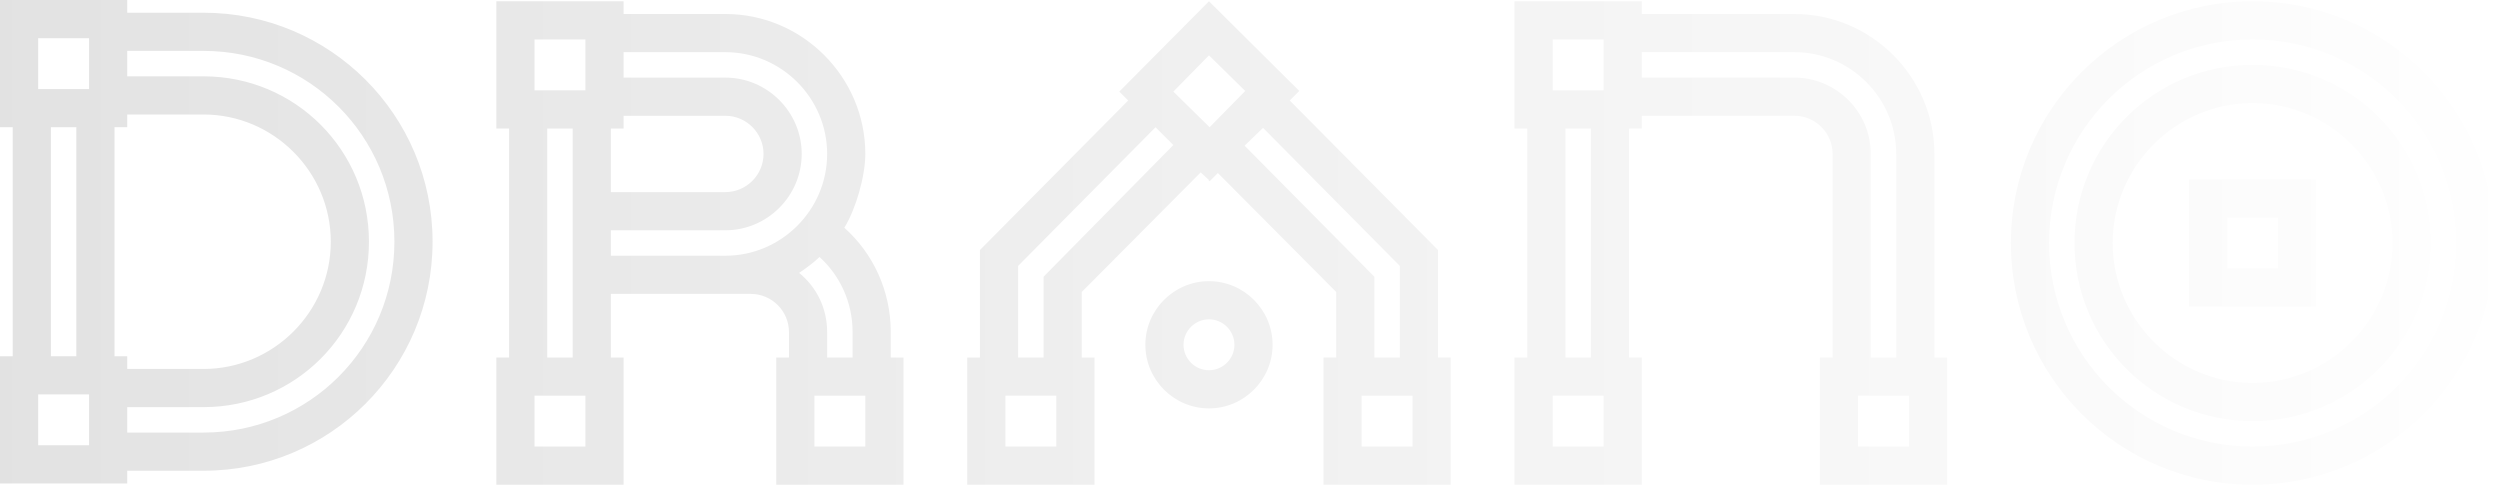
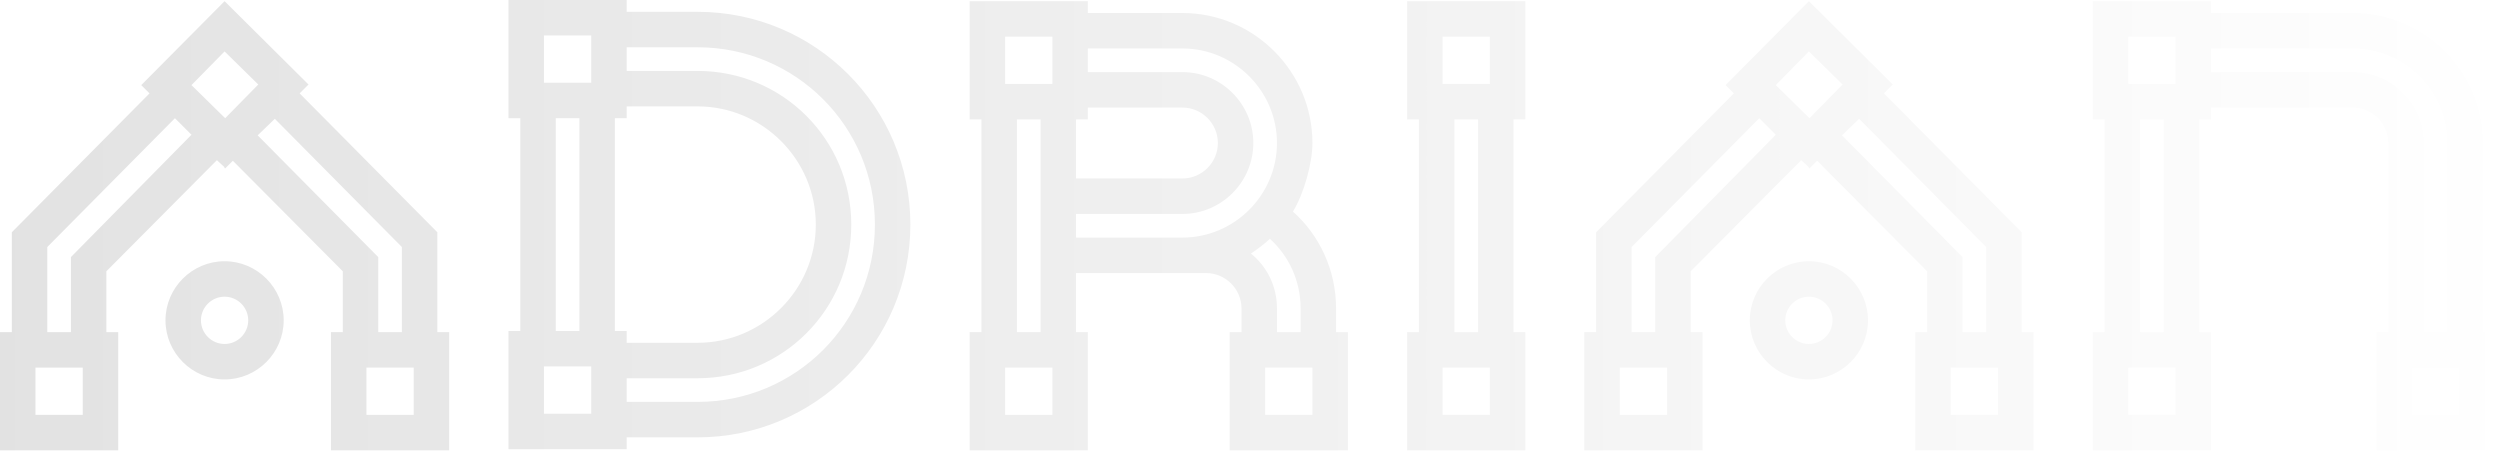
- <svg xmlns="http://www.w3.org/2000/svg" width="393" height="77" viewBox="0 0 393 77" fill="none">
-   <path d="M7.45058e-08 -5.126e-05H20V2H32C51.9 2 68 18.1 68 38C68 57.9 51.9 74 32 74H20V76H7.45058e-08V56H2V20H7.45058e-08V-5.126e-05ZM6 6V14H14V6H6ZM20 8V12H32C46.4 12 58 23.6 58 38C58 52.4 46.4 64 32 64H20V68H32C48.6 68 62 54.6 62 38C62 21.4 48.6 8 32 8H20ZM20 18V20H18V56H20V58H32C43 58 52 49 52 38C52 27 43 18 32 18H20ZM8 20V56H12V20H8ZM6 62V70H14V62H6ZM78.027 0.2H98.027V2.2H114.027C126.127 2.2 136.027 12.1 136.027 24.2C136.027 27.7 134.527 32.9 132.727 35.8C137.227 39.8 140.027 45.7 140.027 52.2V56.2H142.027V76.2H122.027V56.2H124.027V52.2C124.027 48.9 121.327 46.2 118.027 46.2H96.027V56.2H98.027V76.2H78.027V56.2H80.027V20.2H78.027V0.2ZM84.027 6.2V14.2H92.027V6.2H84.027ZM98.027 8.2V12.2H114.027C120.627 12.2 126.027 17.6 126.027 24.2C126.027 30.8 120.627 36.2 114.027 36.2H96.027V40.2H114.027C122.827 40.2 130.027 33 130.027 24.2C130.027 15.4 122.827 8.2 114.027 8.2H98.027ZM98.027 18.2V20.2H96.027V30.2H114.027C117.327 30.2 120.027 27.5 120.027 24.2C120.027 20.9 117.327 18.2 114.027 18.2H98.027ZM86.027 20.2V56.2H90.027V20.2H86.027ZM128.827 40.4C128.027 41.2 126.527 42.3 125.627 42.9C128.327 45.1 130.027 48.4 130.027 52.2V56.2H134.027V52.2C134.027 47.5 132.027 43.3 128.827 40.4ZM84.027 62.2V70.2H92.027V62.2H84.027ZM128.027 62.2V70.2H136.027V62.2H128.027ZM190.051 0.2L204.251 14.3L202.751 15.8L226.051 39.3V56.2H228.051V76.2H208.051V56.2H210.051V45.9L191.451 27.2L190.151 28.5L190.051 28.4L189.951 28.5L190.051 28.3L188.751 27.1L170.051 45.9V56.2H172.051V76.2H152.051V56.2H154.051V39.3L177.351 15.8L175.951 14.4L190.051 0.2ZM190.051 8.7L184.451 14.4L190.151 20L195.751 14.3L190.051 8.7ZM181.651 20L160.051 41.8V56.2H164.051V43.5L184.451 22.8L181.651 20ZM198.551 20.1L195.651 22.9L216.051 43.5V56.2H220.051V41.8L198.551 20.1ZM190.051 44.2C195.551 44.2 200.051 48.7 200.051 54.2C200.051 59.7 195.551 64.2 190.051 64.2C184.551 64.2 180.051 59.7 180.051 54.2C180.051 48.7 184.551 44.2 190.051 44.2ZM190.051 50.2C187.851 50.2 186.051 52 186.051 54.2C186.051 56.4 187.851 58.2 190.051 58.2C192.251 58.2 194.051 56.4 194.051 54.2C194.051 52 192.251 50.2 190.051 50.2ZM158.051 62.2V70.2H166.051V62.2H158.051ZM214.051 62.2V70.2H222.051V62.2H214.051ZM238.086 0.2H258.086V2.2H282.086C294.186 2.2 304.086 12.1 304.086 24.2V56.2H306.086V76.2H286.086V56.2H288.086V24.2C288.086 20.9 285.386 18.2 282.086 18.2H258.086V20.2H256.086V56.2H258.086V76.2H238.086V56.2H240.086V20.2H238.086V0.2ZM244.086 6.2V14.2H252.086V6.2H244.086ZM258.086 8.2V12.2H282.086C288.686 12.2 294.086 17.6 294.086 24.2V56.2H298.086V24.2C298.086 15.4 290.886 8.2 282.086 8.2H258.086ZM246.086 20.2V56.2H250.086V20.2H246.086ZM244.086 62.2V70.2H252.086V62.2H244.086ZM292.086 62.2V70.2H300.086V62.2H292.086ZM354.113 0.2C375.113 0.2 392.113 17.2 392.113 38.2C392.113 59.2 375.113 76.2 354.113 76.2C333.113 76.2 316.113 59.2 316.113 38.2C316.113 17.2 333.113 0.2 354.113 0.2ZM354.113 6.2C336.413 6.2 322.113 20.5 322.113 38.2C322.113 55.9 336.413 70.2 354.113 70.2C371.813 70.2 386.113 55.9 386.113 38.2C386.113 20.5 371.813 6.2 354.113 6.2ZM354.113 10.2C369.613 10.2 382.113 22.7 382.113 38.2C382.113 53.7 369.613 66.2 354.113 66.2C338.613 66.2 326.113 53.7 326.113 38.2C326.113 22.7 338.613 10.2 354.113 10.2ZM354.113 16.2C342.013 16.2 332.113 26.1 332.113 38.2C332.113 50.3 342.013 60.2 354.113 60.2C366.213 60.2 376.113 50.3 376.113 38.2C376.113 26.1 366.213 16.2 354.113 16.2ZM344.113 28.2H364.113V48.2H344.113V28.2ZM350.113 34.2V42.2H358.113V34.2H350.113Z" fill="url(#paint0_linear_7584_105)" />
+ <svg xmlns="http://www.w3.org/2000/svg" width="423" height="77" viewBox="0 0 423 77" fill="none">
+   <path d="M38 0.2L52.2 14.3L50.7 15.8L74 39.3V56.2H76V76.2H56V56.2H58V45.9L39.4 27.2L38.1 28.5L38 28.4L37.9 28.5L38 28.3L36.7 27.1L18 45.9V56.2H20V76.2H7.45058e-08V56.2H2V39.3L25.3 15.8L23.9 14.4L38 0.2ZM38 8.7L32.4 14.4L38.1 20L43.7 14.3L38 8.7ZM29.6 20L8 41.8V56.2H12V43.5L32.4 22.8L29.6 20ZM46.5 20.1L43.6 22.9L64 43.5V56.2H68V41.8L46.5 20.1ZM38 44.2C43.5 44.2 48 48.7 48 54.2C48 59.7 43.5 64.2 38 64.2C32.5 64.2 28 59.7 28 54.2C28 48.7 32.5 44.2 38 44.2ZM38 50.2C35.8 50.2 34 52 34 54.2C34 56.4 35.8 58.2 38 58.2C40.2 58.2 42 56.4 42 54.2C42 52 40.2 50.2 38 50.2ZM6 62.2V70.2H14V62.2H6ZM62 62.2V70.2H70V62.2H62ZM86.035 -5.126e-05H106.035V2H118.035C137.935 2 154.035 18.1 154.035 38C154.035 57.9 137.935 74 118.035 74H106.035V76H86.035V56H88.035V20H86.035V-5.126e-05ZM92.035 6V14H100.035V6H92.035ZM106.035 8V12H118.035C132.435 12 144.035 23.6 144.035 38C144.035 52.4 132.435 64 118.035 64H106.035V68H118.035C134.635 68 148.035 54.6 148.035 38C148.035 21.4 134.635 8 118.035 8H106.035ZM106.035 18V20H104.035V56H106.035V58H118.035C129.035 58 138.035 49 138.035 38C138.035 27 129.035 18 118.035 18H106.035ZM94.035 20V56H98.035V20H94.035ZM92.035 62V70H100.035V62H92.035ZM164.063 0.2H184.062V2.2H200.063C212.163 2.2 222.063 12.1 222.063 24.2C222.063 27.7 220.563 32.9 218.763 35.8C223.263 39.8 226.063 45.7 226.063 52.2V56.2H228.063V76.2H208.063V56.2H210.063V52.2C210.063 48.9 207.363 46.2 204.063 46.2H182.063V56.2H184.062V76.2H164.063V56.2H166.063V20.2H164.063V0.2ZM170.063 6.2V14.2H178.063V6.2H170.063ZM184.062 8.2V12.2H200.063C206.663 12.2 212.063 17.6 212.063 24.2C212.063 30.8 206.663 36.2 200.063 36.2H182.063V40.2H200.063C208.863 40.2 216.063 33 216.063 24.2C216.063 15.4 208.863 8.2 200.063 8.2H184.062ZM184.062 18.2V20.2H182.063V30.2H200.063C203.363 30.2 206.063 27.5 206.063 24.2C206.063 20.9 203.363 18.2 200.063 18.2H184.062ZM172.063 20.2V56.2H176.063V20.2H172.063ZM214.863 40.4C214.063 41.2 212.563 42.3 211.663 42.9C214.363 45.1 216.063 48.4 216.063 52.2V56.2H220.063V52.2C220.063 47.5 218.063 43.3 214.863 40.4ZM170.063 62.2V70.2H178.063V62.2H170.063ZM214.063 62.2V70.2H222.063V62.2H214.063ZM238.086 0.2H258.086V20.2H256.086V56.2H258.086V76.2H238.086V56.2H240.086V20.2H238.086V0.2ZM244.086 6.2V14.2H252.086V6.2H244.086ZM246.086 20.2V56.2H250.086V20.2H246.086ZM244.086 62.2V70.2H252.086V62.2H244.086ZM306.066 0.2L320.266 14.3L318.766 15.8L342.066 39.3V56.2H344.066V76.2H324.066V56.2H326.066V45.9L307.466 27.2L306.166 28.5L306.066 28.4L305.966 28.5L306.066 28.3L304.766 27.1L286.066 45.9V56.2H288.066V76.2H268.066V56.2H270.066V39.3L293.366 15.8L291.966 14.4L306.066 0.2ZM306.066 8.7L300.466 14.4L306.166 20L311.766 14.3L306.066 8.7ZM297.666 20L276.066 41.8V56.2H280.066V43.5L300.466 22.8L297.666 20ZM314.566 20.1L311.666 22.9L332.066 43.5V56.2H336.066V41.8L314.566 20.1ZM306.066 44.2C311.566 44.2 316.066 48.7 316.066 54.2C316.066 59.7 311.566 64.2 306.066 64.2C300.566 64.2 296.066 59.7 296.066 54.2C296.066 48.7 300.566 44.2 306.066 44.2ZM306.066 50.2C303.866 50.2 302.066 52 302.066 54.2C302.066 56.4 303.866 58.2 306.066 58.2C308.266 58.2 310.066 56.4 310.066 54.2C310.066 52 308.266 50.2 306.066 50.2ZM274.066 62.2V70.2H282.066V62.2H274.066ZM330.066 62.2V70.2H338.066V62.2H330.066ZM354.102 0.2H374.102V2.2H398.102C410.202 2.2 420.102 12.1 420.102 24.2V56.2H422.102V76.2H402.102V56.2H404.102V24.2C404.102 20.9 401.402 18.2 398.102 18.2H374.102V20.2H372.102V56.2H374.102V76.2H354.102V56.2H356.102V20.2H354.102V0.2ZM360.102 6.2V14.2H368.102V6.2H360.102ZM374.102 8.2V12.2H398.102C404.702 12.2 410.102 17.6 410.102 24.2V56.2H414.102V24.2C414.102 15.4 406.902 8.2 398.102 8.2H374.102ZM362.102 20.2V56.2H366.102V20.2H362.102ZM360.102 62.2V70.2H368.102V62.2H360.102ZM408.102 62.2V70.2H416.102V62.2H408.102Z" fill="url(#paint0_linear_7584_105)" />
  <defs>
-     <linearGradient id="paint0_linear_7584_105" x1="-5" y1="37.7" x2="398" y2="37.7" gradientUnits="userSpaceOnUse">
+     <linearGradient id="paint0_linear_7584_105" x1="-5" y1="37.7" x2="428" y2="37.7" gradientUnits="userSpaceOnUse">
      <stop stop-color="#E2E2E2" />
      <stop offset="1" stop-color="white" />
    </linearGradient>
  </defs>
</svg>
